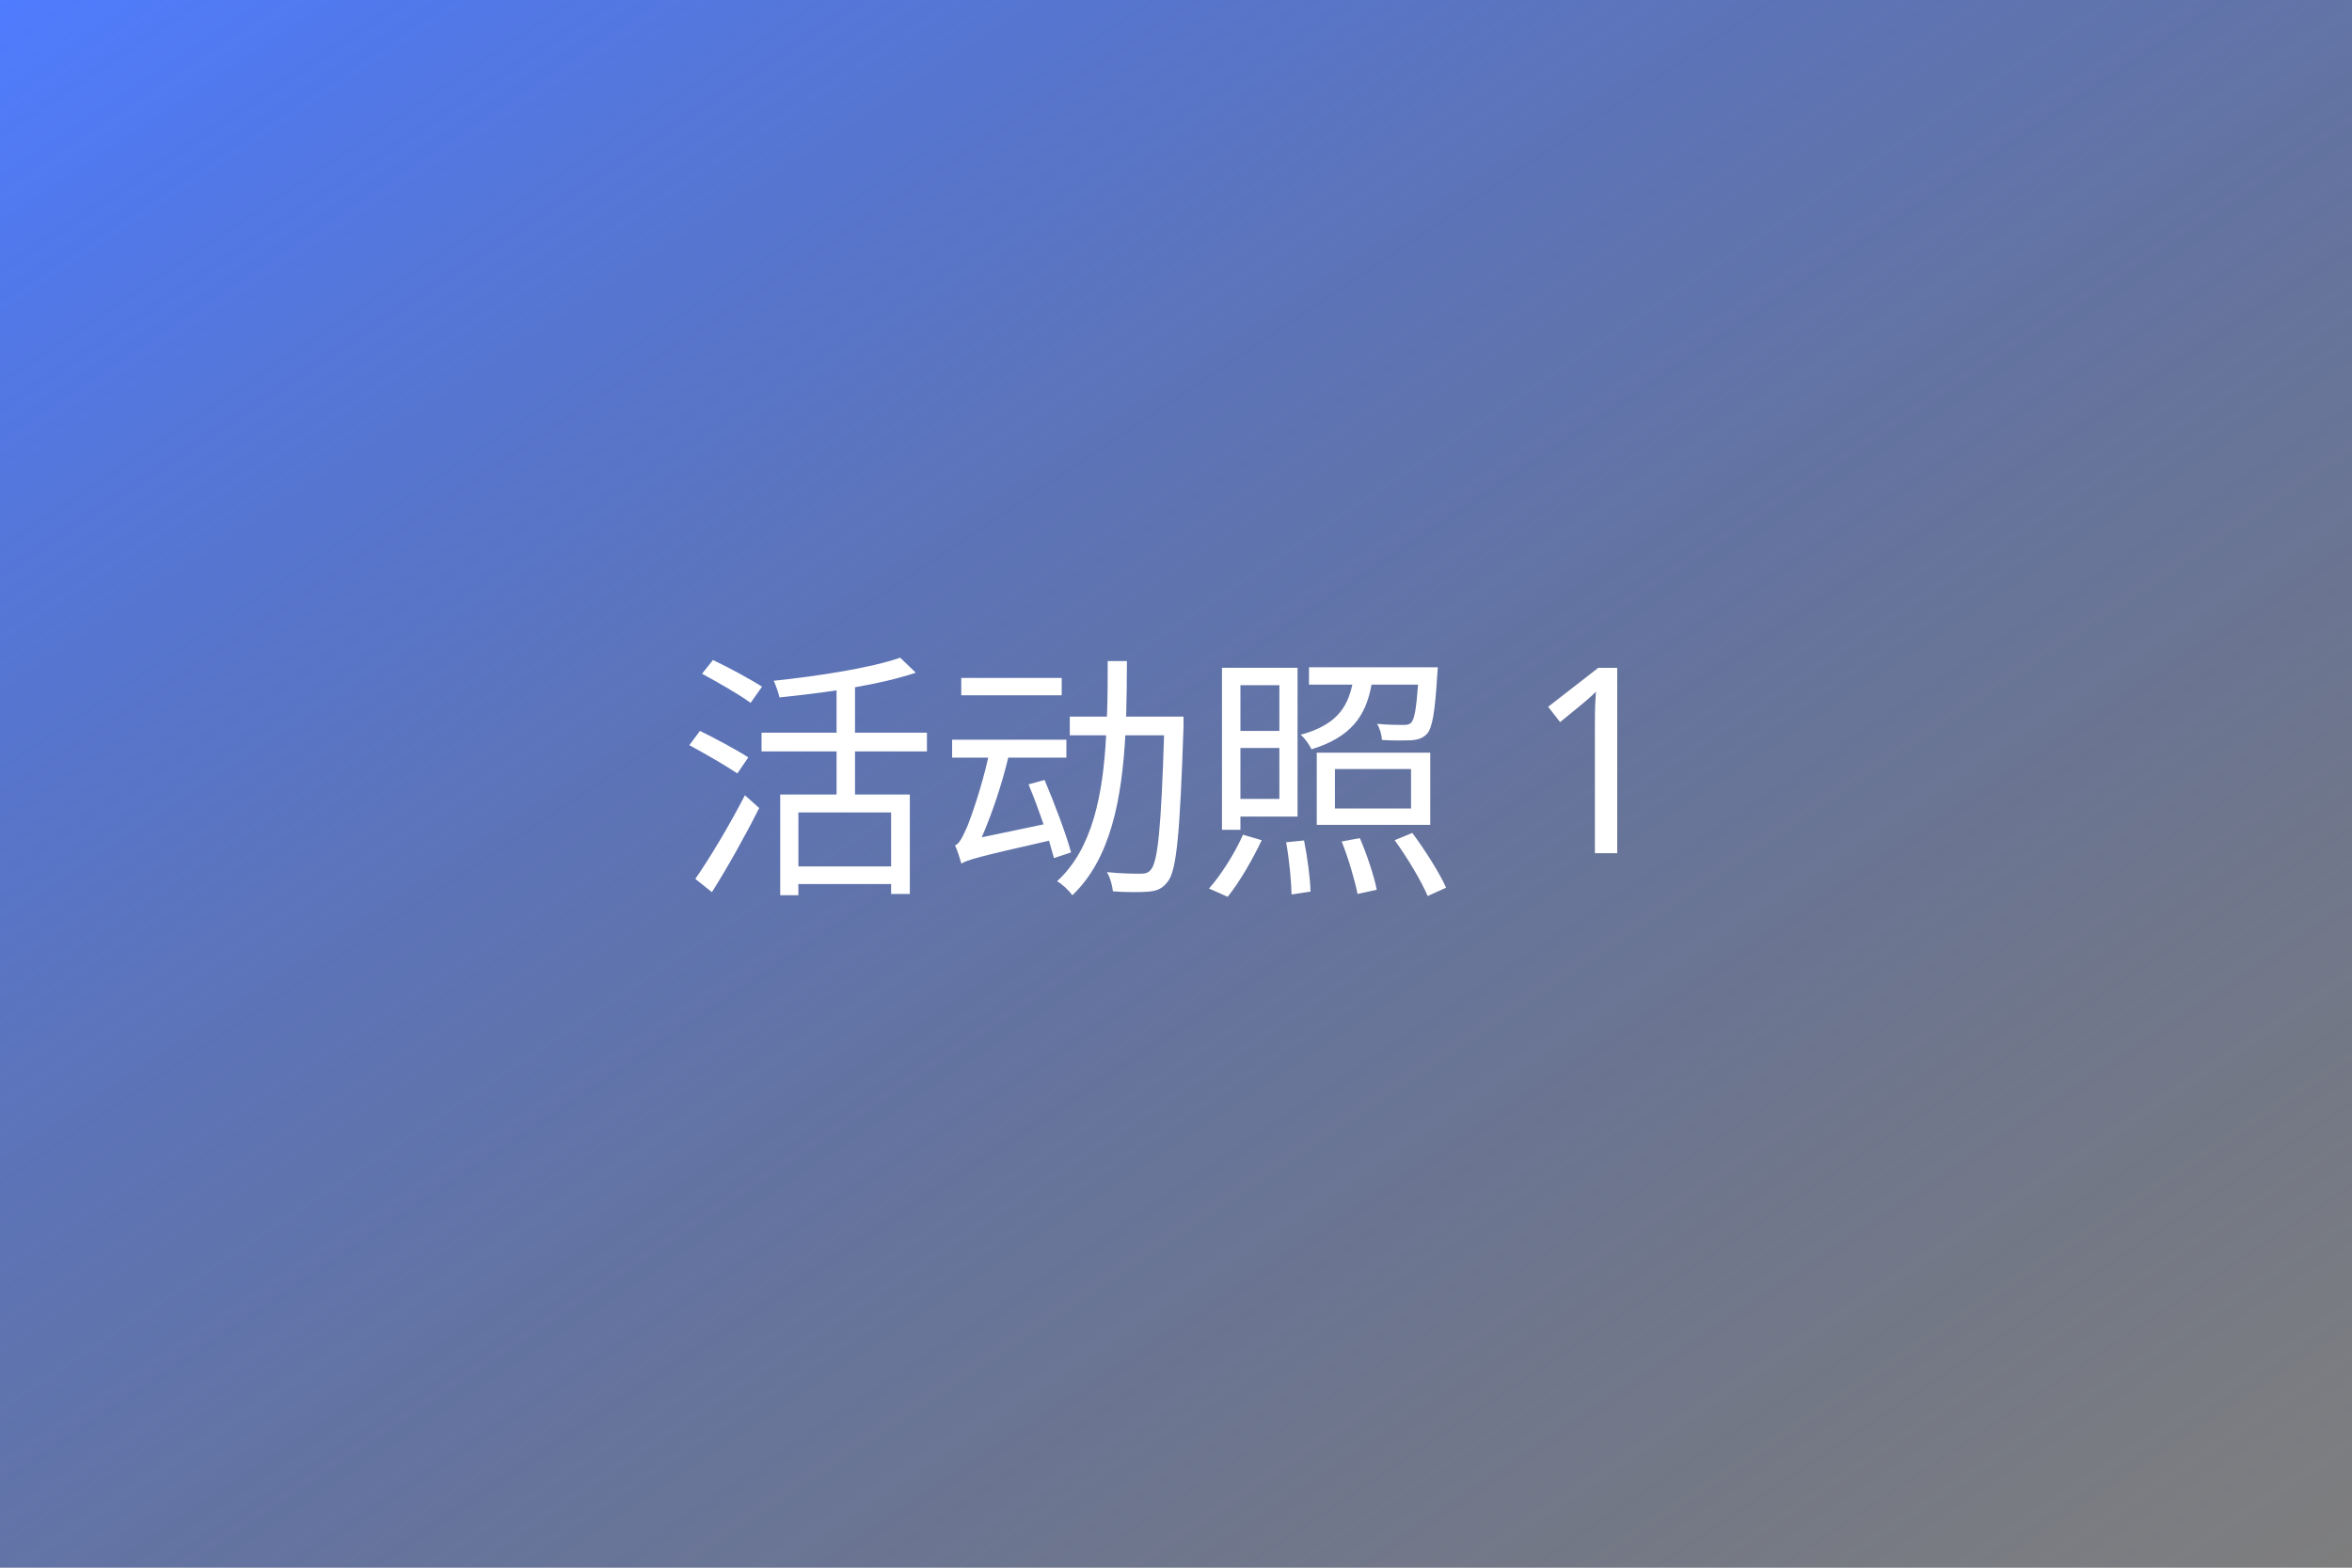
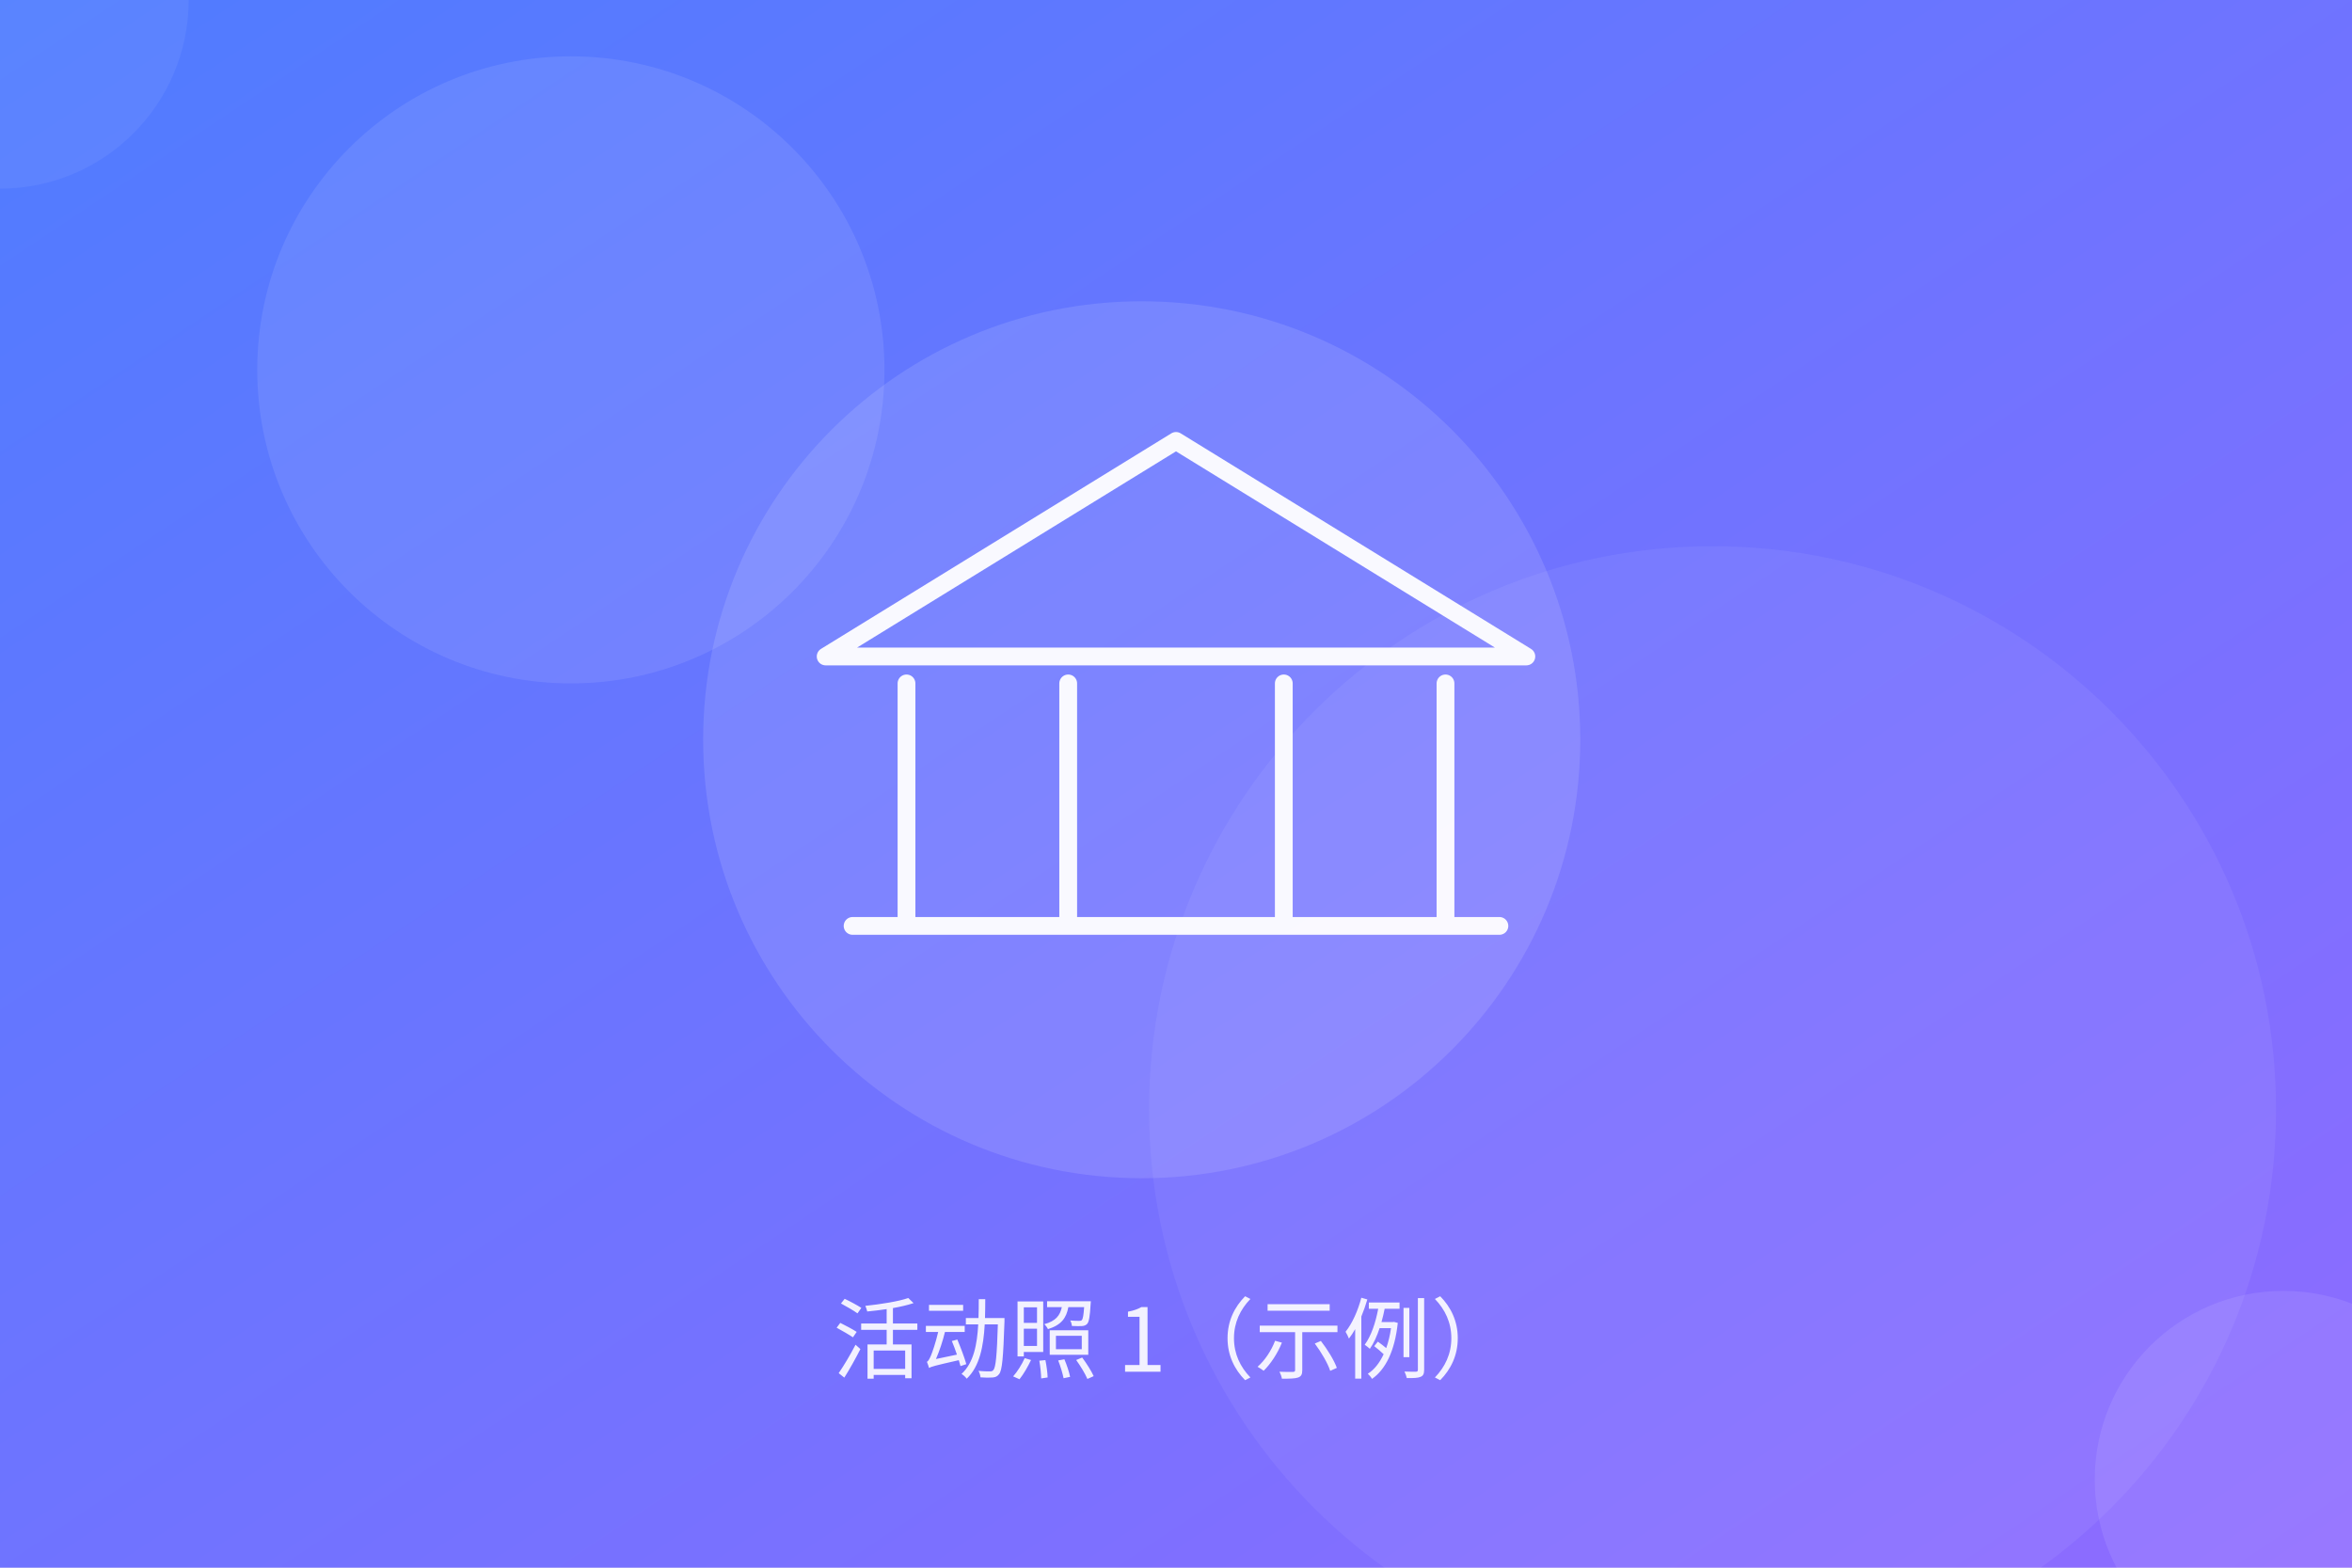
<svg xmlns="http://www.w3.org/2000/svg" width="960" height="640" viewBox="0 0 960 640">
  <defs>
    <linearGradient id="g" x1="0" y1="0" x2="1" y2="1">
      <stop offset="0" stop-color="#4f7cff" />
-       <stop offset="1" stop-color="#222" stop-opacity=".55" />
+       <stop offset="1" stop-color="#8f6bff" />
    </linearGradient>
  </defs>
-   <rect width="100%" height="100%" fill="url(#g)" />
-   <text x="50%" y="50%" font-family="sans-serif" font-size="106" fill="#fff" text-anchor="middle" dominant-baseline="middle">活动照 1</text>
+   <rect width="960" height="640" fill="url(#g)" />
+   <circle cx="0" cy="0" r="77" fill="#fff" opacity="0.06" />
+   <circle cx="233" cy="151" r="128" fill="#fff" opacity="0.09" />
+   <circle cx="466" cy="302" r="179" fill="#fff" opacity="0.12" />
+   <circle cx="699" cy="453" r="230" fill="#fff" opacity="0.06" />
+   <circle cx="932" cy="604" r="77" fill="#fff" opacity="0.09" />
+   <g transform="translate(480 290) scale(2.2)" fill="none" stroke="#fff" stroke-width="3.3" stroke-linecap="round" stroke-linejoin="round" opacity=".95">
+     <path d="M-60 40h120M-50 40V-5M-20 40V-5M20 40V-5M50 40V-5M-65 -10L0 -50 65 -10Z" />
+   </g>
+   <text x="480" y="560" font-family="PingFang SC,Noto Sans CJK SC,sans-serif" fill="#fff" font-size="36" text-anchor="middle" opacity=".9">活动照 1（示例）</text>
</svg>
